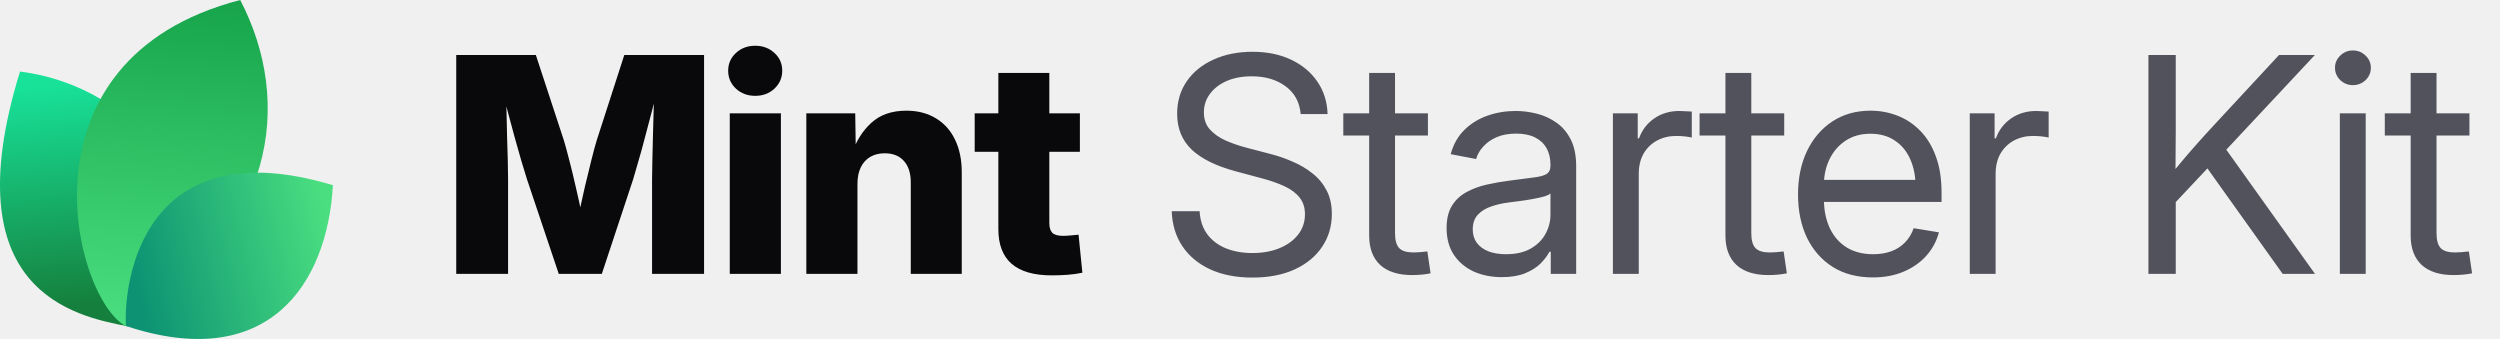
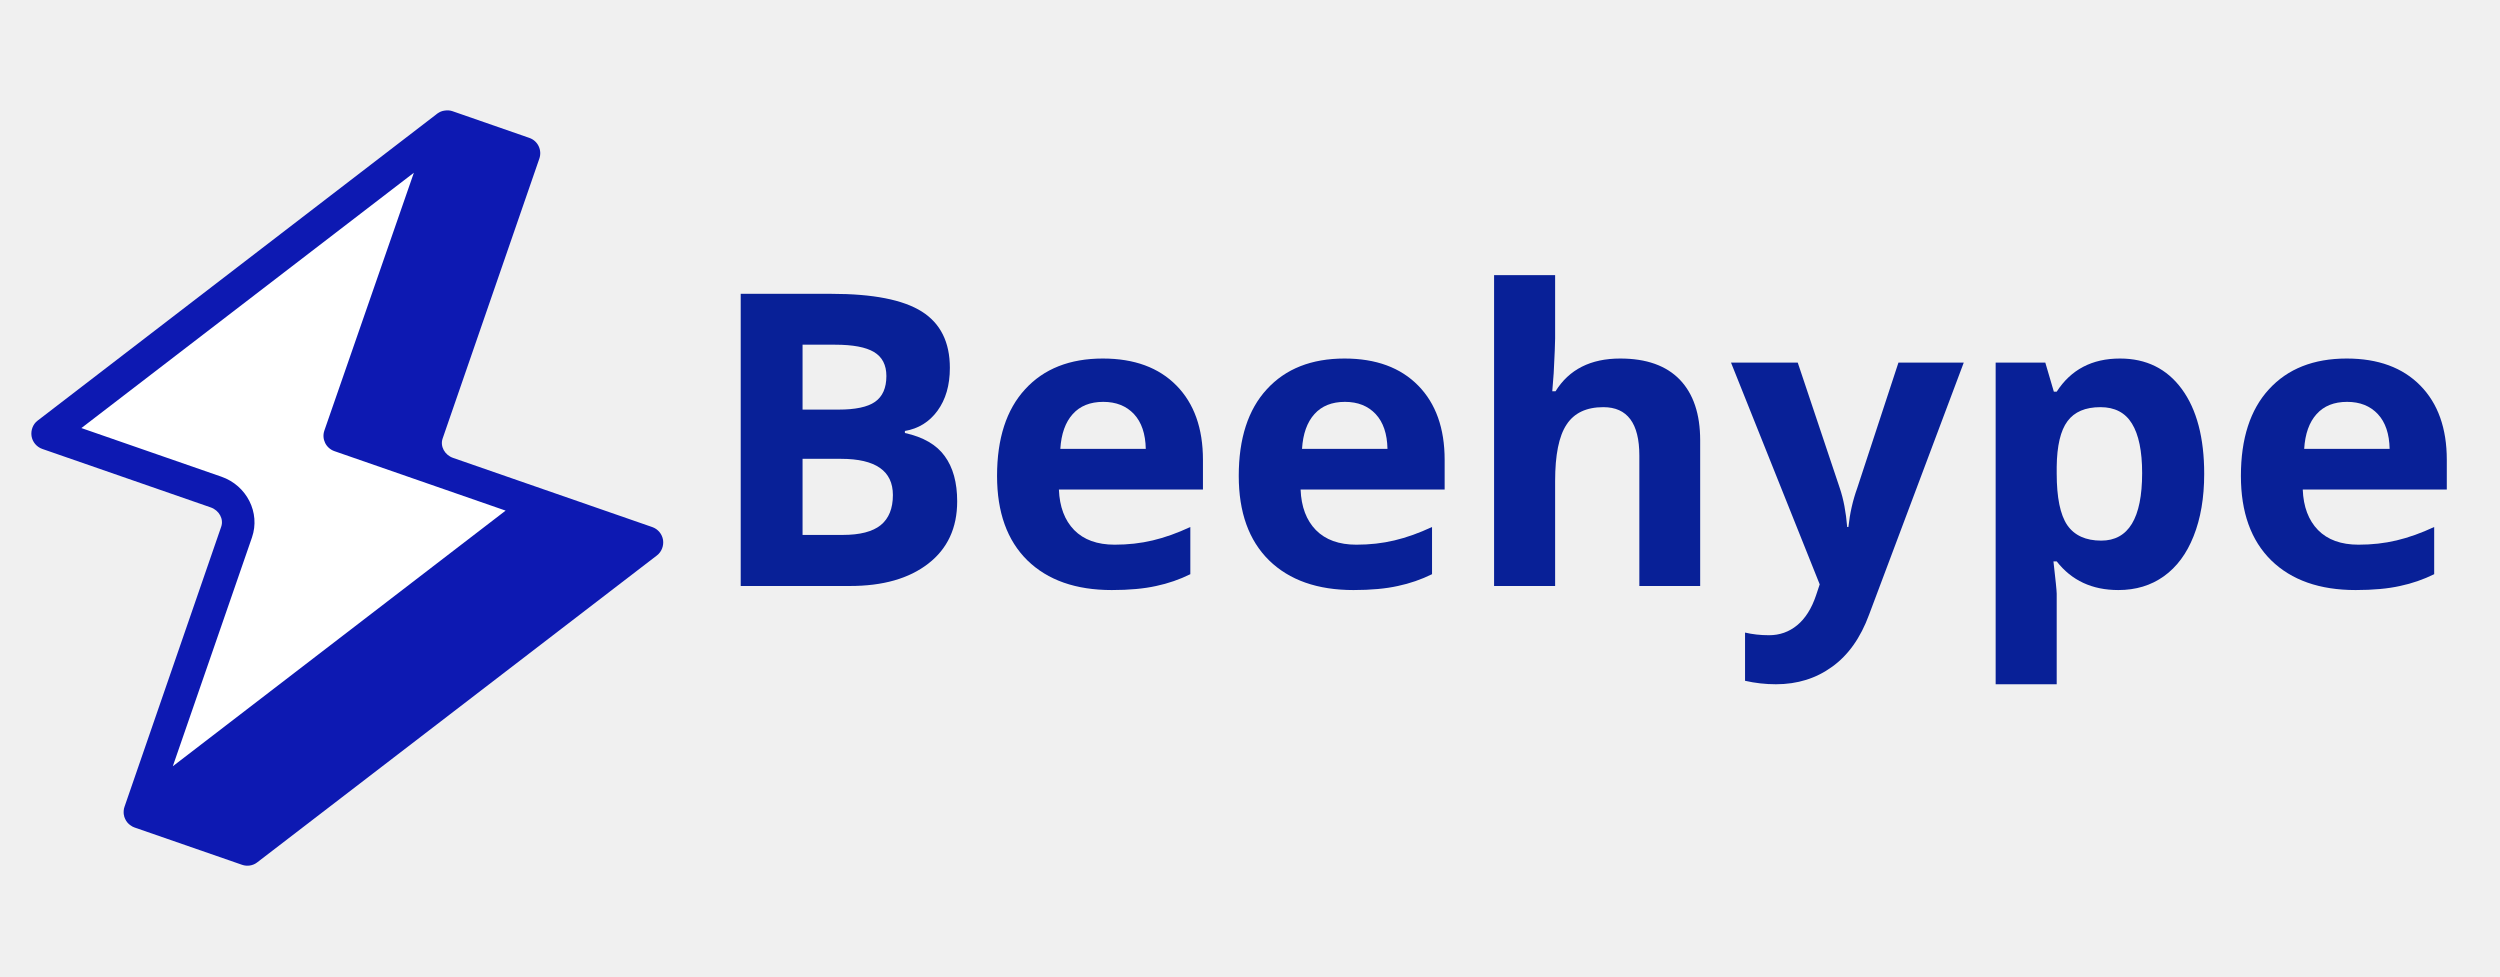
- <svg xmlns="http://www.w3.org/2000/svg" width="177" height="24" viewBox="0 0 177 24" fill="none">
-   <path d="M9.061 23.108C5.268 22.377 -3.391 20.627 1.417 5.064C9.634 6.099 16.973 14.064 9.061 23.108Z" fill="url(#paint0_linear_17557_2020)" />
-   <path d="M8.919 23.094C5.276 21.222 0.784 4.209 17.007 0C20.757 7.193 19.621 16.545 8.919 23.094Z" fill="url(#paint1_linear_17557_2020)" />
-   <path d="M8.914 23.079C8.735 19.882 10.159 9.085 23.57 13.111C23.181 20.123 18.984 26.418 8.914 23.079Z" fill="url(#paint2_linear_17557_2020)" />
-   <path d="M32.301 19.392V3.894H37.938L39.925 9.948C40.036 10.315 40.164 10.787 40.31 11.362C40.462 11.938 40.611 12.552 40.757 13.204C40.91 13.855 41.048 14.483 41.173 15.086C41.305 15.682 41.412 16.192 41.495 16.615H40.695C40.771 16.192 40.871 15.682 40.996 15.086C41.128 14.49 41.267 13.866 41.412 13.214C41.565 12.562 41.714 11.948 41.86 11.373C42.005 10.79 42.133 10.315 42.244 9.948L44.2 3.894H49.848V19.392H46.166V12.704C46.166 12.357 46.173 11.917 46.187 11.383C46.2 10.849 46.214 10.27 46.228 9.646C46.249 9.022 46.266 8.391 46.28 7.753C46.301 7.115 46.311 6.519 46.311 5.964H46.623C46.485 6.561 46.332 7.181 46.166 7.826C45.999 8.471 45.833 9.102 45.666 9.719C45.507 10.336 45.351 10.901 45.198 11.414C45.053 11.928 44.928 12.357 44.824 12.704L42.608 19.392H39.561L37.314 12.704C37.203 12.357 37.072 11.928 36.919 11.414C36.773 10.901 36.614 10.34 36.441 9.729C36.274 9.112 36.104 8.481 35.931 7.836C35.764 7.192 35.608 6.567 35.463 5.964H35.827C35.834 6.512 35.844 7.105 35.858 7.743C35.872 8.374 35.886 9.005 35.9 9.636C35.92 10.26 35.938 10.839 35.952 11.373C35.965 11.907 35.972 12.351 35.972 12.704V19.392H32.301ZM51.668 19.392V8.024H55.288V19.392H51.668ZM53.468 6.786C52.927 6.786 52.473 6.616 52.105 6.276C51.738 5.93 51.554 5.507 51.554 5.007C51.554 4.508 51.738 4.088 52.105 3.749C52.473 3.409 52.927 3.239 53.468 3.239C54.009 3.239 54.463 3.409 54.83 3.749C55.198 4.082 55.382 4.501 55.382 5.007C55.382 5.507 55.198 5.93 54.83 6.276C54.463 6.616 54.009 6.786 53.468 6.786ZM60.708 13.027V19.392H57.088V8.024H60.551L60.593 10.967H60.281C60.593 10.024 61.061 9.268 61.685 8.7C62.309 8.124 63.138 7.836 64.171 7.836C64.975 7.836 65.672 8.017 66.262 8.377C66.851 8.731 67.302 9.234 67.614 9.885C67.933 10.537 68.092 11.307 68.092 12.194V19.392H64.483V12.912C64.483 12.26 64.32 11.754 63.994 11.394C63.675 11.033 63.221 10.853 62.632 10.853C62.25 10.853 61.914 10.936 61.623 11.102C61.332 11.269 61.106 11.515 60.947 11.841C60.787 12.16 60.708 12.555 60.708 13.027ZM76.456 8.024V10.749H69.008V8.024H76.456ZM70.683 5.163H74.292V15.783C74.292 16.102 74.361 16.334 74.5 16.48C74.646 16.625 74.899 16.698 75.259 16.698C75.405 16.698 75.596 16.688 75.831 16.667C76.074 16.646 76.251 16.629 76.362 16.615L76.632 19.309C76.313 19.378 75.963 19.427 75.582 19.455C75.207 19.482 74.836 19.496 74.469 19.496C73.2 19.496 72.25 19.222 71.619 18.674C70.995 18.127 70.683 17.308 70.683 16.22V5.163Z" fill="#09090B" />
-   <path d="M88.667 19.652C87.523 19.652 86.528 19.458 85.682 19.07C84.843 18.681 84.188 18.137 83.716 17.437C83.245 16.736 82.992 15.908 82.957 14.951H84.933C84.968 15.596 85.148 16.14 85.474 16.584C85.8 17.021 86.24 17.354 86.795 17.582C87.35 17.804 87.974 17.915 88.667 17.915C89.388 17.915 90.026 17.801 90.581 17.572C91.143 17.343 91.583 17.024 91.902 16.615C92.228 16.199 92.391 15.717 92.391 15.169C92.391 14.698 92.266 14.306 92.017 13.994C91.767 13.675 91.413 13.408 90.956 13.193C90.498 12.978 89.954 12.787 89.323 12.621L87.502 12.132C86.123 11.765 85.082 11.255 84.382 10.603C83.689 9.944 83.342 9.095 83.342 8.055C83.342 7.174 83.571 6.404 84.028 5.746C84.486 5.087 85.117 4.577 85.921 4.217C86.726 3.849 87.645 3.666 88.678 3.666C89.718 3.666 90.63 3.853 91.413 4.227C92.204 4.602 92.824 5.122 93.275 5.787C93.726 6.446 93.965 7.209 93.993 8.076H92.089C92.013 7.23 91.656 6.574 91.018 6.11C90.387 5.638 89.586 5.403 88.615 5.403C87.95 5.403 87.36 5.513 86.847 5.735C86.341 5.957 85.946 6.262 85.661 6.651C85.377 7.032 85.235 7.469 85.235 7.961C85.235 8.447 85.377 8.849 85.661 9.168C85.946 9.48 86.317 9.74 86.774 9.948C87.232 10.149 87.724 10.319 88.251 10.457L89.884 10.884C90.439 11.023 90.977 11.206 91.496 11.435C92.023 11.657 92.495 11.934 92.911 12.267C93.334 12.593 93.67 12.995 93.92 13.474C94.17 13.945 94.294 14.504 94.294 15.149C94.294 16.015 94.066 16.788 93.608 17.468C93.157 18.148 92.512 18.681 91.673 19.07C90.834 19.458 89.832 19.652 88.667 19.652ZM101.097 8.024V9.594H95.106V8.024H101.097ZM96.937 5.163H98.767V16.521C98.767 17 98.865 17.347 99.059 17.562C99.26 17.77 99.6 17.874 100.078 17.874C100.21 17.874 100.366 17.867 100.546 17.853C100.733 17.832 100.903 17.815 101.056 17.801L101.285 19.351C101.097 19.392 100.886 19.423 100.65 19.444C100.414 19.465 100.189 19.475 99.974 19.475C98.996 19.475 98.244 19.236 97.717 18.758C97.197 18.272 96.937 17.579 96.937 16.677V5.163ZM106.33 19.621C105.595 19.621 104.932 19.489 104.343 19.226C103.754 18.955 103.285 18.564 102.939 18.05C102.592 17.53 102.419 16.896 102.419 16.147C102.419 15.495 102.547 14.965 102.804 14.556C103.06 14.146 103.403 13.828 103.833 13.599C104.263 13.363 104.742 13.186 105.269 13.068C105.796 12.95 106.333 12.857 106.881 12.787C107.574 12.69 108.132 12.617 108.555 12.569C108.978 12.52 109.287 12.441 109.481 12.33C109.675 12.212 109.772 12.014 109.772 11.737V11.654C109.772 11.203 109.679 10.815 109.492 10.489C109.311 10.163 109.041 9.91 108.68 9.729C108.32 9.549 107.872 9.459 107.338 9.459C106.805 9.459 106.34 9.546 105.945 9.719C105.556 9.892 105.241 10.118 104.998 10.395C104.755 10.665 104.593 10.953 104.509 11.258L102.71 10.915C102.897 10.222 103.22 9.65 103.677 9.199C104.135 8.748 104.679 8.412 105.31 8.19C105.941 7.968 106.607 7.857 107.307 7.857C107.8 7.857 108.295 7.92 108.795 8.044C109.301 8.169 109.765 8.381 110.188 8.679C110.611 8.97 110.951 9.369 111.208 9.875C111.464 10.374 111.593 11.005 111.593 11.768V19.392H109.793V17.822H109.7C109.568 18.085 109.363 18.359 109.086 18.643C108.809 18.921 108.444 19.153 107.994 19.34C107.543 19.527 106.988 19.621 106.33 19.621ZM106.621 17.998C107.321 17.998 107.904 17.867 108.368 17.603C108.84 17.333 109.19 16.986 109.419 16.563C109.654 16.133 109.772 15.682 109.772 15.211V13.692C109.703 13.769 109.554 13.841 109.325 13.911C109.096 13.973 108.829 14.032 108.524 14.088C108.226 14.143 107.921 14.192 107.609 14.233C107.304 14.275 107.033 14.309 106.798 14.337C106.354 14.393 105.938 14.49 105.549 14.628C105.168 14.76 104.86 14.954 104.624 15.211C104.388 15.467 104.27 15.811 104.27 16.241C104.27 16.615 104.367 16.934 104.561 17.198C104.762 17.461 105.04 17.662 105.393 17.801C105.747 17.933 106.156 17.998 106.621 17.998ZM114.193 19.392V8.024H115.951V9.792H116.045C116.253 9.209 116.61 8.741 117.116 8.388C117.622 8.034 118.219 7.857 118.905 7.857C119.058 7.857 119.217 7.864 119.384 7.878C119.55 7.885 119.682 7.892 119.779 7.899V9.74C119.716 9.719 119.578 9.695 119.363 9.667C119.155 9.639 118.922 9.625 118.666 9.625C118.174 9.625 117.726 9.733 117.324 9.948C116.922 10.163 116.603 10.471 116.367 10.874C116.138 11.276 116.024 11.758 116.024 12.319V19.392H114.193ZM126.322 8.024V9.594H120.33V8.024H126.322ZM122.161 5.163H123.992V16.521C123.992 17 124.089 17.347 124.283 17.562C124.484 17.77 124.824 17.874 125.302 17.874C125.434 17.874 125.59 17.867 125.77 17.853C125.958 17.832 126.127 17.815 126.28 17.801L126.509 19.351C126.322 19.392 126.11 19.423 125.874 19.444C125.639 19.465 125.413 19.475 125.198 19.475C124.221 19.475 123.468 19.236 122.941 18.758C122.421 18.272 122.161 17.579 122.161 16.677V5.163ZM132.604 19.642C131.502 19.642 130.555 19.396 129.765 18.903C128.974 18.404 128.364 17.714 127.934 16.834C127.511 15.946 127.3 14.927 127.3 13.775C127.3 12.611 127.511 11.584 127.934 10.697C128.364 9.802 128.964 9.102 129.734 8.596C130.51 8.089 131.408 7.836 132.428 7.836C133.1 7.836 133.738 7.954 134.341 8.19C134.952 8.426 135.489 8.783 135.954 9.261C136.425 9.74 136.793 10.343 137.056 11.071C137.327 11.792 137.462 12.645 137.462 13.63V14.296H128.433V12.735H136.463L135.631 13.297C135.631 12.541 135.506 11.876 135.257 11.3C135.007 10.725 134.643 10.277 134.165 9.958C133.686 9.632 133.107 9.469 132.428 9.469C131.748 9.469 131.162 9.632 130.67 9.958C130.177 10.284 129.796 10.725 129.526 11.279C129.262 11.827 129.13 12.441 129.13 13.12V14.046C129.13 14.864 129.273 15.572 129.557 16.168C129.841 16.757 130.243 17.211 130.763 17.53C131.283 17.842 131.901 17.998 132.615 17.998C133.093 17.998 133.523 17.929 133.905 17.79C134.293 17.645 134.619 17.433 134.882 17.156C135.153 16.879 135.354 16.546 135.486 16.157L137.275 16.449C137.108 17.08 136.81 17.634 136.38 18.113C135.95 18.591 135.413 18.966 134.768 19.236C134.123 19.507 133.402 19.642 132.604 19.642ZM139.459 19.392V8.024H141.217V9.792H141.311C141.519 9.209 141.876 8.741 142.382 8.388C142.888 8.034 143.485 7.857 144.171 7.857C144.324 7.857 144.483 7.864 144.649 7.878C144.816 7.885 144.948 7.892 145.045 7.899V9.74C144.982 9.719 144.844 9.695 144.629 9.667C144.421 9.639 144.188 9.625 143.932 9.625C143.439 9.625 142.992 9.733 142.59 9.948C142.188 10.163 141.869 10.471 141.633 10.874C141.404 11.276 141.29 11.758 141.29 12.319V19.392H139.459ZM153.429 14.961V12.715C153.783 12.257 154.136 11.82 154.49 11.404C154.844 10.981 155.204 10.565 155.572 10.156C155.939 9.74 156.314 9.327 156.695 8.918L161.355 3.894H163.893L157.277 10.967H157.184L153.429 14.961ZM152.108 19.392V3.894H154.043V9.241L154.022 12.559L154.043 13.505V19.392H152.108ZM161.615 19.392L155.967 11.477L157.173 9.969L163.903 19.392H161.615ZM165.661 19.392V8.024H167.492V19.392H165.661ZM166.587 6.027C166.24 6.027 165.942 5.909 165.692 5.673C165.443 5.43 165.318 5.139 165.318 4.799C165.318 4.459 165.443 4.172 165.692 3.936C165.942 3.693 166.24 3.572 166.587 3.572C166.934 3.572 167.232 3.693 167.482 3.936C167.731 4.172 167.856 4.459 167.856 4.799C167.856 5.139 167.731 5.43 167.482 5.673C167.232 5.909 166.934 6.027 166.587 6.027ZM174.836 8.024V9.594H168.844V8.024H174.836ZM170.675 5.163H172.506V16.521C172.506 17 172.603 17.347 172.797 17.562C172.998 17.77 173.338 17.874 173.816 17.874C173.948 17.874 174.104 17.867 174.284 17.853C174.472 17.832 174.641 17.815 174.794 17.801L175.023 19.351C174.836 19.392 174.624 19.423 174.388 19.444C174.153 19.465 173.927 19.475 173.712 19.475C172.735 19.475 171.982 19.236 171.455 18.758C170.935 18.272 170.675 17.579 170.675 16.677V5.163Z" fill="#52525C" />
+ <svg xmlns="http://www.w3.org/2000/svg" width="256" zoomAndPan="magnify" viewBox="0 0 192 75" height="100" preserveAspectRatio="xMidYMid meet" version="1.2">
  <defs>
-     <linearGradient id="paint0_linear_17557_2020" x1="3.776" y1="5.916" x2="5.232" y2="21.559" gradientUnits="userSpaceOnUse">
-       <stop stop-color="#18E299" />
-       <stop offset="1" stop-color="#15803D" />
-     </linearGradient>
-     <linearGradient id="paint1_linear_17557_2020" x1="12.171" y1="-0.718" x2="10.19" y2="22.983" gradientUnits="userSpaceOnUse">
-       <stop stop-color="#16A34A" />
-       <stop offset="1" stop-color="#4ADE80" />
-     </linearGradient>
-     <linearGradient id="paint2_linear_17557_2020" x1="23.133" y1="15.353" x2="9.338" y2="18.52" gradientUnits="userSpaceOnUse">
-       <stop stop-color="#4ADE80" />
-       <stop offset="1" stop-color="#0D9373" />
-     </linearGradient>
+     <clipPath id="515444d0c2">
+       <path d="M 3 9 L 42 9 L 42 63 L 3 63 Z M 3 9 " />
+     </clipPath>
+     <clipPath id="294912bcff">
+       <path d="M 13.516 1.086 L 59.68 17.113 L 39.941 73.969 L -6.223 57.941 Z M 13.516 1.086 " />
+     </clipPath>
+     <clipPath id="cc0f56d166">
+       <path d="M 13.516 1.086 L 59.68 17.113 L 39.941 73.969 L -6.223 57.941 Z M 13.516 1.086 " />
+     </clipPath>
+     <clipPath id="5aa26b3451">
+       <path d="M 2 8 L 51 8 L 51 67 L 2 67 Z M 2 8 " />
+     </clipPath>
+     <clipPath id="5002543dfa">
+       <path d="M 13.516 1.086 L 59.68 17.113 L 39.941 73.969 L -6.223 57.941 Z M 13.516 1.086 " />
+     </clipPath>
+     <clipPath id="01c7294ac5">
+       <path d="M 13.516 1.086 L 59.68 17.113 L 39.941 73.969 L -6.223 57.941 Z M 13.516 1.086 " />
+     </clipPath>
+     <clipPath id="a5eaf250a4">
+       <path d="M 33 13 L 37 13 L 37 19 L 33 19 Z M 33 13 " />
+     </clipPath>
+     <clipPath id="05443b0c6b">
+       <path d="M 33.246 18.262 L 35.082 13.227 L 36.988 13.922 L 35.152 18.957 Z M 33.246 18.262 " />
+     </clipPath>
+     <clipPath id="f865b368eb">
+       <path d="M 33.594 17.309 L 34.73 14.184 C 34.922 13.656 35.508 13.387 36.031 13.578 C 36.559 13.77 36.832 14.352 36.641 14.879 L 35.5 18.004 C 35.309 18.531 34.727 18.801 34.199 18.609 C 33.672 18.418 33.402 17.836 33.594 17.309 Z M 33.594 17.309 " />
+     </clipPath>
  </defs>
+   <g id="1fc81488e3">
+     <g style="fill:#082097;fill-opacity:1;">
+       <g transform="translate(54.05853, 45.00397)">
+         <path style="stroke:none" d="M 2.828 -22.438 L 9.797 -22.438 C 12.984 -22.438 15.297 -21.984 16.734 -21.078 C 18.172 -20.172 18.891 -18.727 18.891 -16.75 C 18.891 -15.414 18.57 -14.316 17.938 -13.453 C 17.312 -12.598 16.477 -12.082 15.438 -11.906 L 15.438 -11.75 C 16.852 -11.438 17.875 -10.844 18.5 -9.969 C 19.133 -9.102 19.453 -7.945 19.453 -6.5 C 19.453 -4.457 18.711 -2.863 17.234 -1.719 C 15.754 -0.57 13.75 0 11.219 0 L 2.828 0 Z M 7.578 -13.547 L 10.344 -13.547 C 11.633 -13.547 12.566 -13.742 13.141 -14.141 C 13.723 -14.547 14.016 -15.207 14.016 -16.125 C 14.016 -16.977 13.695 -17.594 13.062 -17.969 C 12.438 -18.344 11.441 -18.531 10.078 -18.531 L 7.578 -18.531 Z M 7.578 -9.766 L 7.578 -3.922 L 10.672 -3.922 C 11.984 -3.922 12.953 -4.172 13.578 -4.672 C 14.203 -5.18 14.516 -5.953 14.516 -6.984 C 14.516 -8.836 13.188 -9.766 10.531 -9.766 Z M 7.578 -9.766 " />
+       </g>
+     </g>
+     <g style="fill:#082097;fill-opacity:1;">
+       <g transform="translate(75.1676, 45.00397)">
+         <path style="stroke:none" d="M 9.562 -14.141 C 8.562 -14.141 7.781 -13.828 7.219 -13.203 C 6.656 -12.578 6.336 -11.688 6.266 -10.531 L 12.828 -10.531 C 12.805 -11.688 12.504 -12.578 11.922 -13.203 C 11.336 -13.828 10.551 -14.141 9.562 -14.141 Z M 10.219 0.312 C 7.457 0.312 5.297 -0.445 3.734 -1.969 C 2.18 -3.5 1.406 -5.66 1.406 -8.453 C 1.406 -11.328 2.125 -13.547 3.562 -15.109 C 5 -16.68 6.988 -17.469 9.531 -17.469 C 11.945 -17.469 13.832 -16.773 15.188 -15.391 C 16.539 -14.016 17.219 -12.113 17.219 -9.688 L 17.219 -7.406 L 6.156 -7.406 C 6.207 -6.082 6.598 -5.047 7.328 -4.297 C 8.066 -3.547 9.102 -3.172 10.438 -3.172 C 11.469 -3.172 12.441 -3.281 13.359 -3.5 C 14.285 -3.719 15.25 -4.062 16.25 -4.531 L 16.25 -0.906 C 15.426 -0.5 14.551 -0.195 13.625 0 C 12.695 0.207 11.562 0.312 10.219 0.312 Z M 10.219 0.312 " />
+       </g>
+     </g>
+     <g style="fill:#082097;fill-opacity:1;">
+       <g transform="translate(93.73007, 45.00397)">
+         <path style="stroke:none" d="M 9.562 -14.141 C 8.562 -14.141 7.781 -13.828 7.219 -13.203 C 6.656 -12.578 6.336 -11.688 6.266 -10.531 L 12.828 -10.531 C 12.805 -11.688 12.504 -12.578 11.922 -13.203 C 11.336 -13.828 10.551 -14.141 9.562 -14.141 Z M 10.219 0.312 C 7.457 0.312 5.297 -0.445 3.734 -1.969 C 2.18 -3.5 1.406 -5.66 1.406 -8.453 C 1.406 -11.328 2.125 -13.547 3.562 -15.109 C 5 -16.68 6.988 -17.469 9.531 -17.469 C 11.945 -17.469 13.832 -16.773 15.188 -15.391 C 16.539 -14.016 17.219 -12.113 17.219 -9.688 L 17.219 -7.406 L 6.156 -7.406 C 6.207 -6.082 6.598 -5.047 7.328 -4.297 C 8.066 -3.547 9.102 -3.172 10.438 -3.172 C 11.469 -3.172 12.441 -3.281 13.359 -3.5 C 14.285 -3.719 15.25 -4.062 16.25 -4.531 L 16.25 -0.906 C 15.426 -0.5 14.551 -0.195 13.625 0 C 12.695 0.207 11.562 0.312 10.219 0.312 Z M 10.219 0.312 " />
+       </g>
+     </g>
+     <g style="fill:#082097;fill-opacity:1;">
+       <g transform="translate(112.2925, 45.00397)">
+         <path style="stroke:none" d="M 18.281 0 L 13.609 0 L 13.609 -10.016 C 13.609 -12.492 12.688 -13.734 10.844 -13.734 C 9.539 -13.734 8.598 -13.285 8.016 -12.391 C 7.43 -11.504 7.141 -10.062 7.141 -8.062 L 7.141 0 L 2.453 0 L 2.453 -23.875 L 7.141 -23.875 L 7.141 -19.016 C 7.141 -18.629 7.102 -17.738 7.031 -16.344 L 6.922 -14.953 L 7.172 -14.953 C 8.211 -16.629 9.867 -17.469 12.141 -17.469 C 14.148 -17.469 15.676 -16.926 16.719 -15.844 C 17.758 -14.758 18.281 -13.207 18.281 -11.188 Z M 18.281 0 " />
+       </g>
+     </g>
+     <g style="fill:#082097;fill-opacity:1;">
+       <g transform="translate(132.9414, 45.00397)">
+         <path style="stroke:none" d="M 0 -17.156 L 5.125 -17.156 L 8.359 -7.5 C 8.641 -6.664 8.828 -5.676 8.922 -4.531 L 9.016 -4.531 C 9.129 -5.582 9.352 -6.57 9.688 -7.5 L 12.859 -17.156 L 17.875 -17.156 L 10.609 2.188 C 9.953 3.977 9.004 5.316 7.766 6.203 C 6.535 7.098 5.098 7.547 3.453 7.547 C 2.641 7.547 1.848 7.457 1.078 7.281 L 1.078 3.578 C 1.641 3.711 2.254 3.781 2.922 3.781 C 3.742 3.781 4.461 3.523 5.078 3.016 C 5.703 2.504 6.188 1.738 6.531 0.719 L 6.812 -0.125 Z M 0 -17.156 " />
+       </g>
+     </g>
+     <g style="fill:#082097;fill-opacity:1;">
+       <g transform="translate(150.8135, 45.00397)">
+         <path style="stroke:none" d="M 11.875 0.312 C 9.863 0.312 8.285 -0.422 7.141 -1.891 L 6.891 -1.891 C 7.055 -0.453 7.141 0.375 7.141 0.594 L 7.141 7.547 L 2.453 7.547 L 2.453 -17.156 L 6.266 -17.156 L 6.922 -14.922 L 7.141 -14.922 C 8.234 -16.617 9.852 -17.469 12 -17.469 C 14.02 -17.469 15.602 -16.688 16.75 -15.125 C 17.895 -13.562 18.469 -11.391 18.469 -8.609 C 18.469 -6.773 18.195 -5.18 17.656 -3.828 C 17.125 -2.484 16.363 -1.457 15.375 -0.75 C 14.383 -0.039 13.219 0.312 11.875 0.312 Z M 10.5 -13.734 C 9.344 -13.734 8.5 -13.375 7.969 -12.656 C 7.438 -11.945 7.16 -10.773 7.141 -9.141 L 7.141 -8.641 C 7.141 -6.797 7.41 -5.473 7.953 -4.672 C 8.504 -3.879 9.375 -3.484 10.562 -3.484 C 12.656 -3.484 13.703 -5.211 13.703 -8.672 C 13.703 -10.359 13.441 -11.625 12.922 -12.469 C 12.41 -13.312 11.602 -13.734 10.5 -13.734 Z M 10.5 -13.734 " />
+       </g>
+     </g>
+     <g style="fill:#082097;fill-opacity:1;">
+       <g transform="translate(170.6953, 45.00397)">
+         <path style="stroke:none" d="M 9.562 -14.141 C 8.562 -14.141 7.781 -13.828 7.219 -13.203 C 6.656 -12.578 6.336 -11.688 6.266 -10.531 L 12.828 -10.531 C 12.805 -11.688 12.504 -12.578 11.922 -13.203 C 11.336 -13.828 10.551 -14.141 9.562 -14.141 Z M 10.219 0.312 C 7.457 0.312 5.297 -0.445 3.734 -1.969 C 2.18 -3.5 1.406 -5.66 1.406 -8.453 C 1.406 -11.328 2.125 -13.547 3.562 -15.109 C 5 -16.68 6.988 -17.469 9.531 -17.469 C 11.945 -17.469 13.832 -16.773 15.188 -15.391 C 16.539 -14.016 17.219 -12.113 17.219 -9.688 L 17.219 -7.406 L 6.156 -7.406 C 6.207 -6.082 6.598 -5.047 7.328 -4.297 C 8.066 -3.547 9.102 -3.172 10.438 -3.172 C 11.469 -3.172 12.441 -3.281 13.359 -3.5 C 14.285 -3.719 15.25 -4.062 16.25 -4.531 L 16.25 -0.906 C 15.426 -0.5 14.551 -0.195 13.625 0 C 12.695 0.207 11.562 0.312 10.219 0.312 Z M 10.219 0.312 " />
+       </g>
+     </g>
+     <g clip-rule="nonzero" clip-path="url(#515444d0c2)">
+       <g clip-rule="nonzero" clip-path="url(#294912bcff)">
+         <g clip-rule="nonzero" clip-path="url(#cc0f56d166)">
+           <path style=" stroke:none;fill-rule:nonzero;fill:#ffffff;fill-opacity:1;" d="M 18.168 40.863 C 18.602 39.625 17.891 38.238 16.59 37.789 L 3.645 33.293 L 34.336 9.73 L 26.094 33.469 L 41.438 38.797 L 10.742 62.367 Z M 18.168 40.863 " />
+         </g>
+       </g>
+     </g>
+     <g clip-rule="nonzero" clip-path="url(#5aa26b3451)">
+       <g clip-rule="nonzero" clip-path="url(#5002543dfa)">
+         <g clip-rule="nonzero" clip-path="url(#01c7294ac5)">
+           <path style=" stroke:none;fill-rule:nonzero;fill:#0d19b2;fill-opacity:1;" d="M 50.922 41.469 C 50.852 41.02 50.535 40.633 50.098 40.48 L 34.801 35.168 C 34.152 34.945 33.789 34.277 33.992 33.684 L 41.422 12.18 C 41.645 11.531 41.312 10.816 40.652 10.59 L 34.75 8.539 C 34.652 8.508 34.555 8.484 34.465 8.48 C 34.363 8.473 34.254 8.473 34.156 8.492 C 34.062 8.5 33.957 8.531 33.852 8.57 C 33.773 8.609 33.676 8.656 33.59 8.719 C 33.57 8.738 33.551 8.746 33.531 8.766 L 2.887 32.305 C 2.531 32.574 2.355 33.043 2.422 33.492 C 2.492 33.938 2.809 34.324 3.246 34.477 L 16.184 38.969 C 16.832 39.195 17.195 39.863 16.988 40.453 L 9.562 61.961 C 9.527 62.055 9.508 62.152 9.5 62.254 C 9.492 62.348 9.496 62.453 9.504 62.547 C 9.516 62.551 9.512 62.562 9.512 62.562 C 9.523 62.676 9.562 62.793 9.609 62.887 C 9.652 62.996 9.715 63.082 9.789 63.176 C 9.855 63.25 9.934 63.332 10.031 63.391 C 10.125 63.465 10.227 63.512 10.332 63.551 L 18.594 66.418 C 18.984 66.555 19.434 66.484 19.758 66.227 L 50.453 42.656 C 50.812 42.383 50.988 41.914 50.922 41.469 Z M 13.273 58.844 L 19.352 41.273 C 20.008 39.371 18.949 37.285 17 36.609 L 6.25 32.875 L 31.785 13.266 L 24.914 33.059 C 24.684 33.719 25.035 34.422 25.684 34.648 L 38.832 39.215 L 13.277 58.844 Z M 13.273 58.844 " />
+         </g>
+       </g>
+     </g>
+     <g clip-rule="nonzero" clip-path="url(#a5eaf250a4)">
+       <g clip-rule="nonzero" clip-path="url(#05443b0c6b)">
+         <g clip-rule="nonzero" clip-path="url(#f865b368eb)">
+           <path style=" stroke:none;fill-rule:nonzero;fill:#0d19b2;fill-opacity:1;" d="M 33.246 18.262 L 35.078 13.234 L 36.984 13.93 L 35.152 18.957 Z M 33.246 18.262 " />
+         </g>
+       </g>
+     </g>
+   </g>
</svg>
